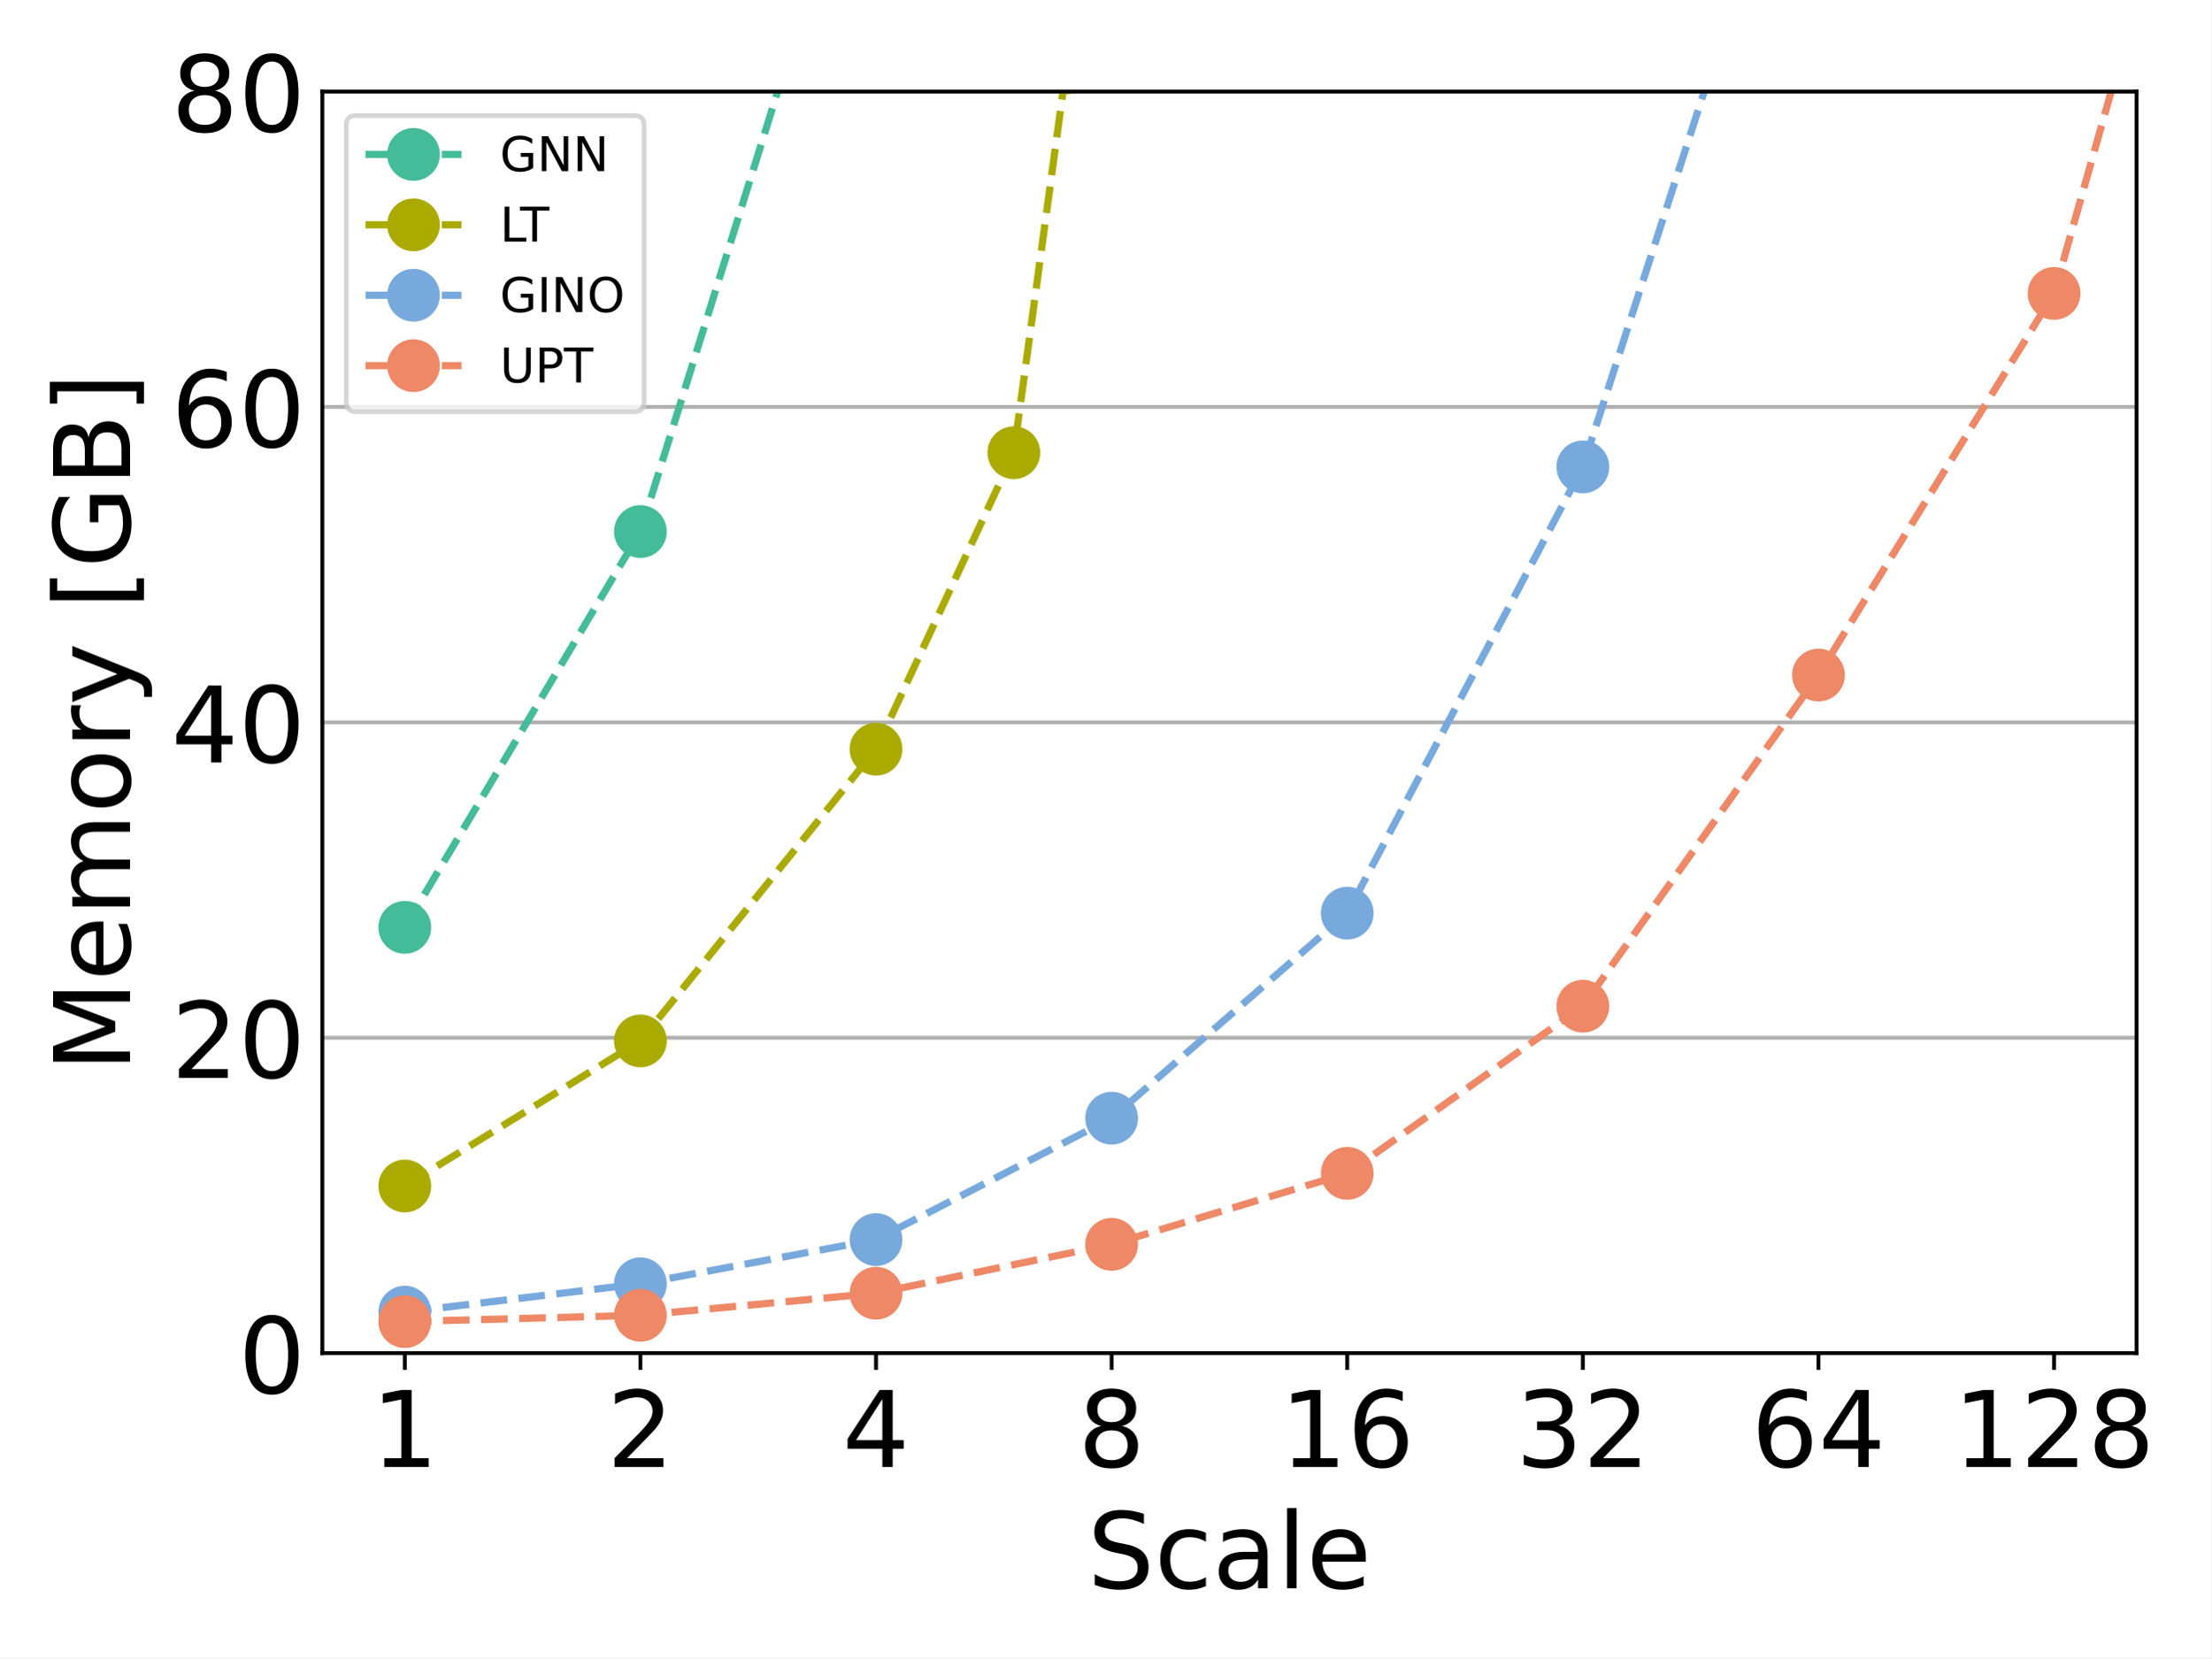
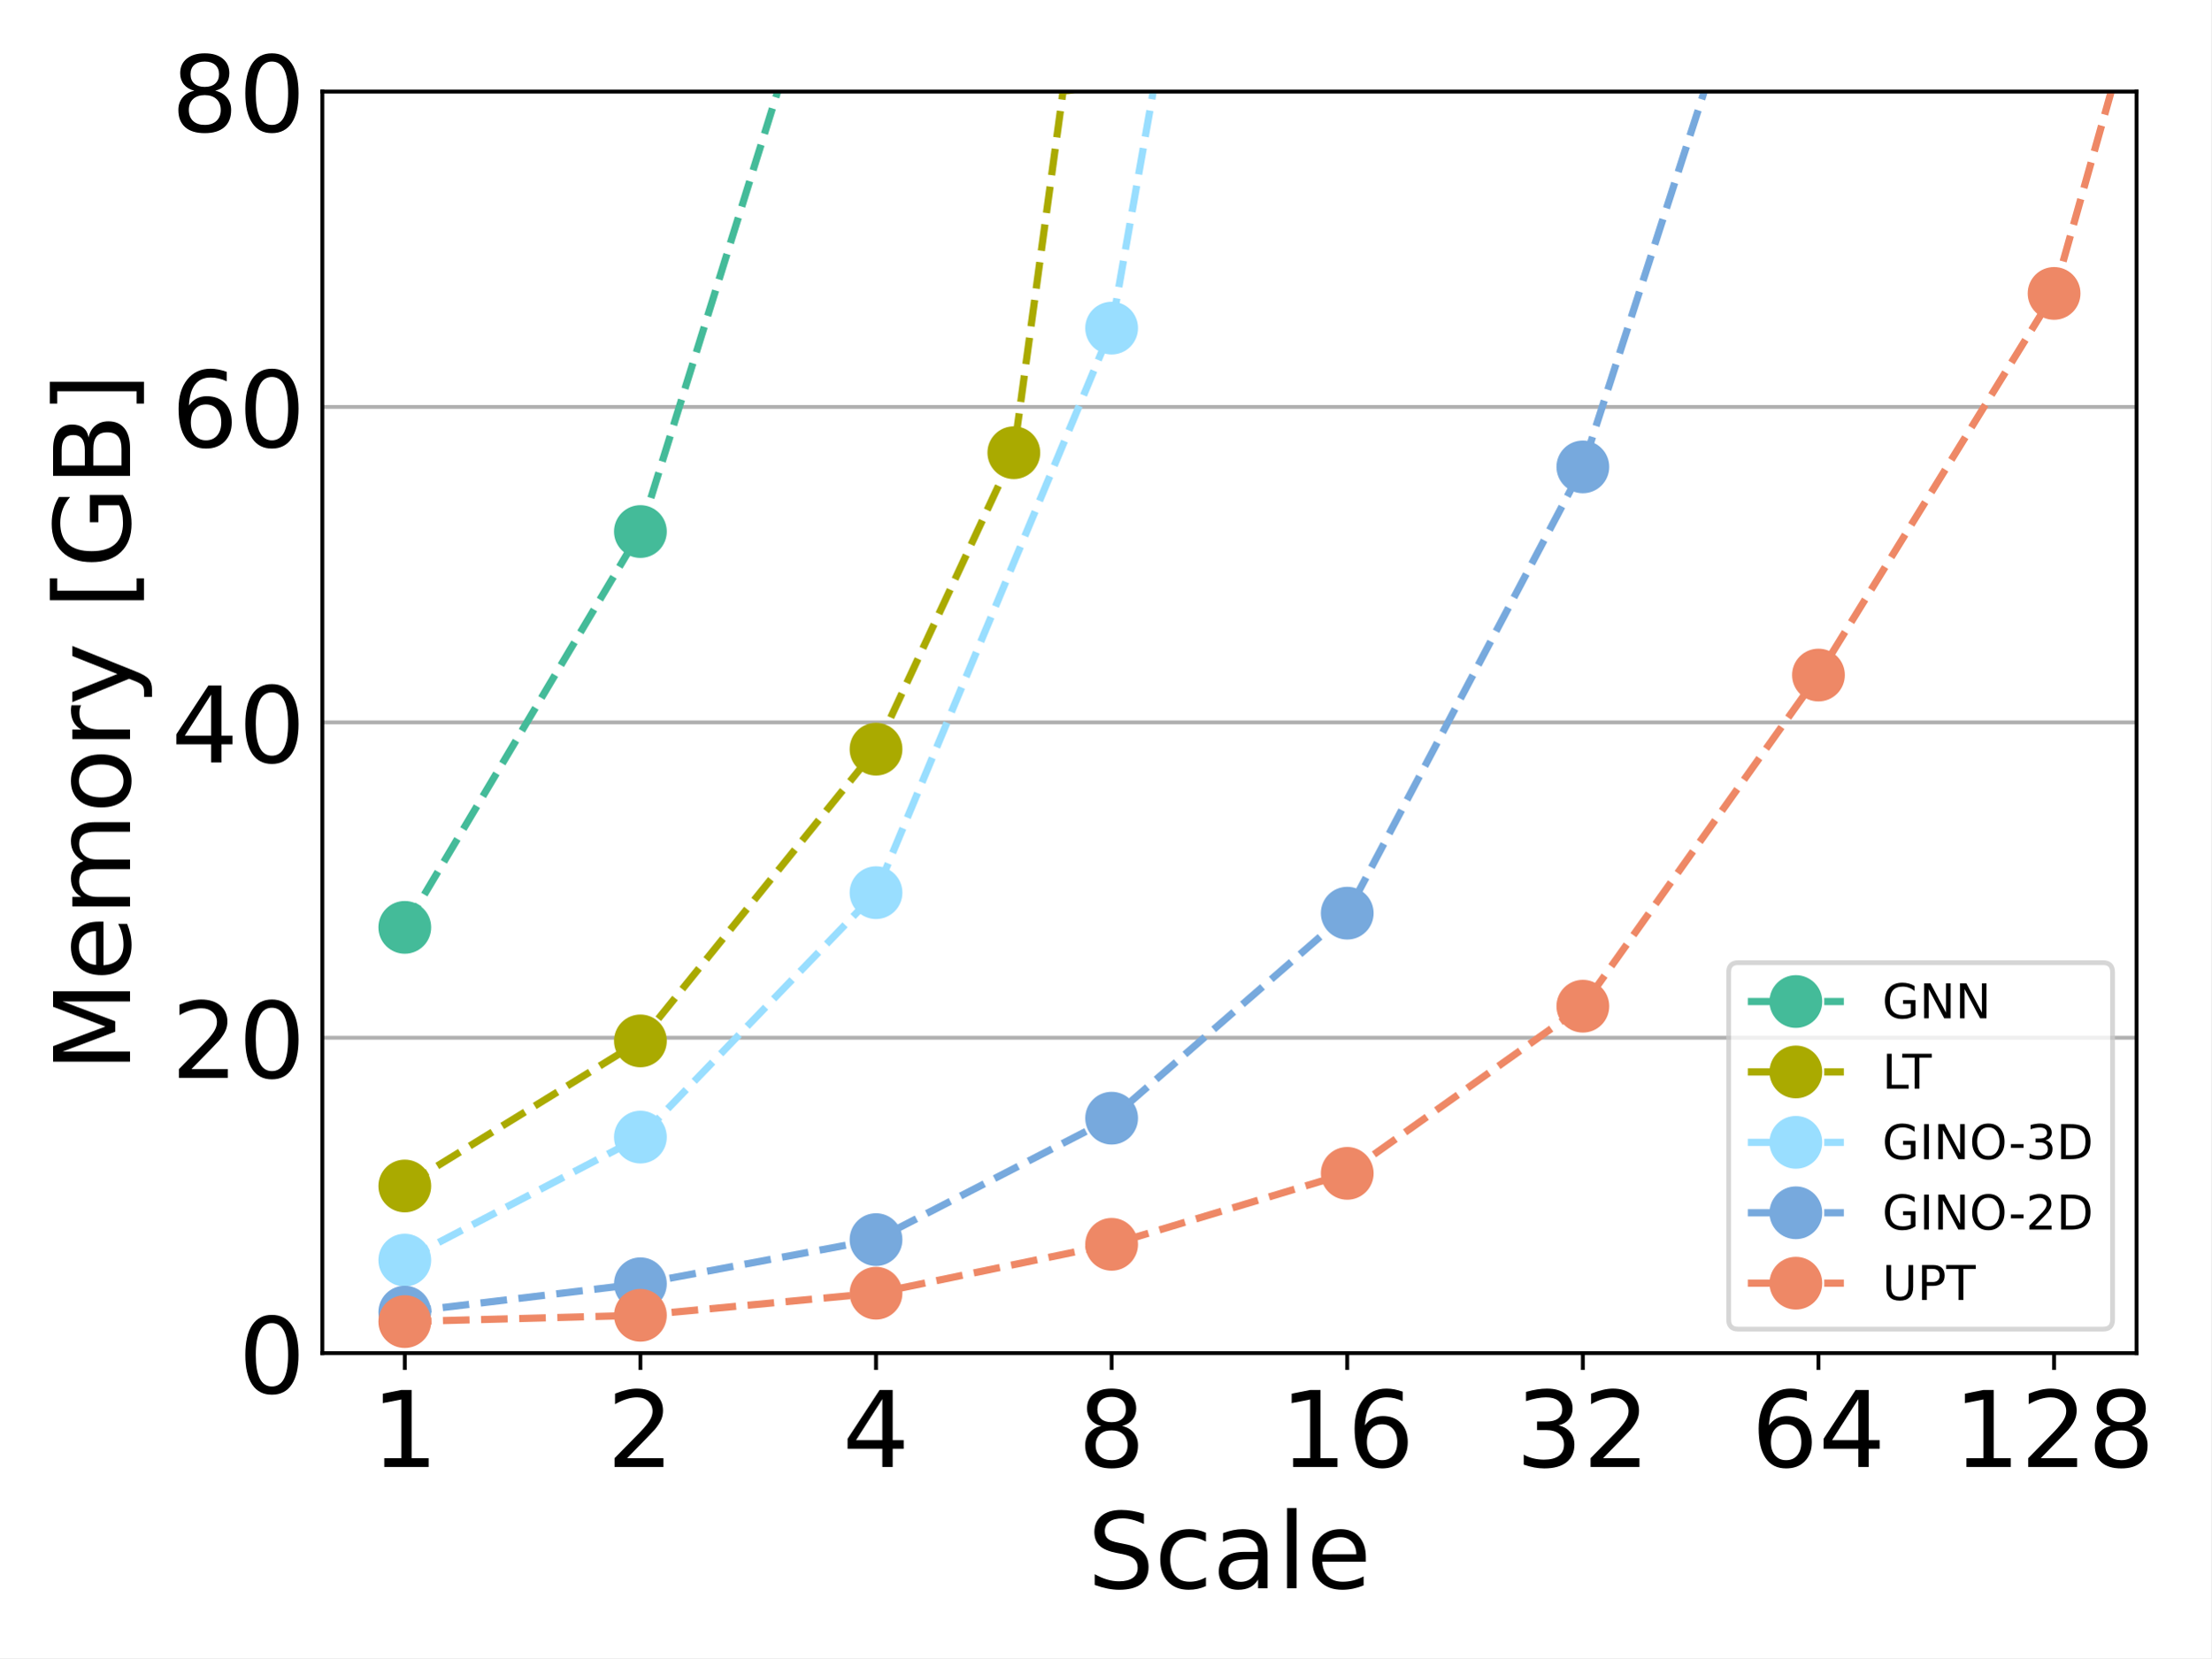
<svg xmlns="http://www.w3.org/2000/svg" xmlns:xlink="http://www.w3.org/1999/xlink" width="460.8pt" height="345.6pt" viewBox="0 0 460.8 345.6" version="1.1">
  <defs>
    <style type="text/css">*{stroke-linejoin: round; stroke-linecap: butt}</style>
  </defs>
  <g id="figure_1">
    <g id="patch_1">
      <path d="M 0 345.6  L 460.8 345.6  L 460.8 0  L 0 0  z " style="fill: #ffffff" />
    </g>
    <g id="axes_1">
      <g id="patch_2">
        <path d="M 67.17 282.04  L 445.263 282.04  L 445.263 19.08  L 67.17 19.08  z " style="fill: #ffffff" />
      </g>
      <g id="matplotlib.axis_1">
        <g id="xtick_1">
          <g id="line2d_1">
            <defs>
-               <path id="mf6f23769b7" d="M 0 0  L 0 3.5  " style="stroke: #000000; stroke-width: 0.8" />
-             </defs>
-             <g>
-               <use xlink:href="#mf6f23769b7" x="84.356" y="282.04" style="stroke: #000000; stroke-width: 0.8" />
+               <path id="mc7c258235f" d="M 0 0  L 0 3.5  " style="stroke: #000000; stroke-width: 0.8" />
+             </defs>
+             <g>
+               <use xlink:href="#mc7c258235f" x="84.356" y="282.04" style="stroke: #000000; stroke-width: 0.8" />
            </g>
          </g>
          <g id="text_1">
            <g transform="translate(77.35728 305.7566) scale(0.22 -0.22)">
              <defs>
                <path id="DejaVuSans-31" d="M 794 531  L 1825 531  L 1825 4091  L 703 3866  L 703 4441  L 1819 4666  L 2450 4666  L 2450 531  L 3481 531  L 3481 0  L 794 0  L 794 531  z " transform="scale(0.015625)" />
              </defs>
              <use xlink:href="#DejaVuSans-31" />
            </g>
          </g>
        </g>
        <g id="xtick_2">
          <g id="line2d_2">
            <g>
-               <use xlink:href="#mf6f23769b7" x="133.459" y="282.04" style="stroke: #000000; stroke-width: 0.8" />
+               <use xlink:href="#mc7c258235f" x="133.459" y="282.04" style="stroke: #000000; stroke-width: 0.8" />
            </g>
          </g>
          <g id="text_2">
            <g transform="translate(126.4602 305.7566) scale(0.22 -0.22)">
              <defs>
                <path id="DejaVuSans-32" d="M 1228 531  L 3431 531  L 3431 0  L 469 0  L 469 531  Q 828 903 1448 1529  Q 2069 2156 2228 2338  Q 2531 2678 2651 2914  Q 2772 3150 2772 3378  Q 2772 3750 2511 3984  Q 2250 4219 1831 4219  Q 1534 4219 1204 4116  Q 875 4013 500 3803  L 500 4441  Q 881 4594 1212 4672  Q 1544 4750 1819 4750  Q 2544 4750 2975 4387  Q 3406 4025 3406 3419  Q 3406 3131 3298 2873  Q 3191 2616 2906 2266  Q 2828 2175 2409 1742  Q 1991 1309 1228 531  z " transform="scale(0.015625)" />
              </defs>
              <use xlink:href="#DejaVuSans-32" />
            </g>
          </g>
        </g>
        <g id="xtick_3">
          <g id="line2d_3">
            <g>
-               <use xlink:href="#mf6f23769b7" x="182.562" y="282.04" style="stroke: #000000; stroke-width: 0.8" />
+               <use xlink:href="#mc7c258235f" x="182.562" y="282.04" style="stroke: #000000; stroke-width: 0.8" />
            </g>
          </g>
          <g id="text_3">
            <g transform="translate(175.5632 305.7566) scale(0.22 -0.22)">
              <defs>
                <path id="DejaVuSans-34" d="M 2419 4116  L 825 1625  L 2419 1625  L 2419 4116  z M 2253 4666  L 3047 4666  L 3047 1625  L 3713 1625  L 3713 1100  L 3047 1100  L 3047 0  L 2419 0  L 2419 1100  L 313 1100  L 313 1709  L 2253 4666  z " transform="scale(0.015625)" />
              </defs>
              <use xlink:href="#DejaVuSans-34" />
            </g>
          </g>
        </g>
        <g id="xtick_4">
          <g id="line2d_4">
            <g>
-               <use xlink:href="#mf6f23769b7" x="231.665" y="282.04" style="stroke: #000000; stroke-width: 0.8" />
+               <use xlink:href="#mc7c258235f" x="231.665" y="282.04" style="stroke: #000000; stroke-width: 0.8" />
            </g>
          </g>
          <g id="text_4">
            <g transform="translate(224.6661 305.7566) scale(0.22 -0.22)">
              <defs>
                <path id="DejaVuSans-38" d="M 2034 2216  Q 1584 2216 1326 1975  Q 1069 1734 1069 1313  Q 1069 891 1326 650  Q 1584 409 2034 409  Q 2484 409 2743 651  Q 3003 894 3003 1313  Q 3003 1734 2745 1975  Q 2488 2216 2034 2216  z M 1403 2484  Q 997 2584 770 2862  Q 544 3141 544 3541  Q 544 4100 942 4425  Q 1341 4750 2034 4750  Q 2731 4750 3128 4425  Q 3525 4100 3525 3541  Q 3525 3141 3298 2862  Q 3072 2584 2669 2484  Q 3125 2378 3379 2068  Q 3634 1759 3634 1313  Q 3634 634 3220 271  Q 2806 -91 2034 -91  Q 1263 -91 848 271  Q 434 634 434 1313  Q 434 1759 690 2068  Q 947 2378 1403 2484  z M 1172 3481  Q 1172 3119 1398 2916  Q 1625 2713 2034 2713  Q 2441 2713 2670 2916  Q 2900 3119 2900 3481  Q 2900 3844 2670 4047  Q 2441 4250 2034 4250  Q 1625 4250 1398 4047  Q 1172 3844 1172 3481  z " transform="scale(0.015625)" />
              </defs>
              <use xlink:href="#DejaVuSans-38" />
            </g>
          </g>
        </g>
        <g id="xtick_5">
          <g id="line2d_5">
            <g>
-               <use xlink:href="#mf6f23769b7" x="280.768" y="282.04" style="stroke: #000000; stroke-width: 0.8" />
+               <use xlink:href="#mc7c258235f" x="280.768" y="282.04" style="stroke: #000000; stroke-width: 0.8" />
            </g>
          </g>
          <g id="text_5">
            <g transform="translate(266.7703 305.7566) scale(0.22 -0.22)">
              <defs>
                <path id="DejaVuSans-36" d="M 2113 2584  Q 1688 2584 1439 2293  Q 1191 2003 1191 1497  Q 1191 994 1439 701  Q 1688 409 2113 409  Q 2538 409 2786 701  Q 3034 994 3034 1497  Q 3034 2003 2786 2293  Q 2538 2584 2113 2584  z M 3366 4563  L 3366 3988  Q 3128 4100 2886 4159  Q 2644 4219 2406 4219  Q 1781 4219 1451 3797  Q 1122 3375 1075 2522  Q 1259 2794 1537 2939  Q 1816 3084 2150 3084  Q 2853 3084 3261 2657  Q 3669 2231 3669 1497  Q 3669 778 3244 343  Q 2819 -91 2113 -91  Q 1303 -91 875 529  Q 447 1150 447 2328  Q 447 3434 972 4092  Q 1497 4750 2381 4750  Q 2619 4750 2861 4703  Q 3103 4656 3366 4563  z " transform="scale(0.015625)" />
              </defs>
              <use xlink:href="#DejaVuSans-31" />
              <use xlink:href="#DejaVuSans-36" x="63.623" />
            </g>
          </g>
        </g>
        <g id="xtick_6">
          <g id="line2d_6">
            <g>
-               <use xlink:href="#mf6f23769b7" x="329.871" y="282.04" style="stroke: #000000; stroke-width: 0.8" />
+               <use xlink:href="#mc7c258235f" x="329.871" y="282.04" style="stroke: #000000; stroke-width: 0.8" />
            </g>
          </g>
          <g id="text_6">
            <g transform="translate(315.8733 305.7566) scale(0.22 -0.22)">
              <defs>
                <path id="DejaVuSans-33" d="M 2597 2516  Q 3050 2419 3304 2112  Q 3559 1806 3559 1356  Q 3559 666 3084 287  Q 2609 -91 1734 -91  Q 1441 -91 1130 -33  Q 819 25 488 141  L 488 750  Q 750 597 1062 519  Q 1375 441 1716 441  Q 2309 441 2620 675  Q 2931 909 2931 1356  Q 2931 1769 2642 2001  Q 2353 2234 1838 2234  L 1294 2234  L 1294 2753  L 1863 2753  Q 2328 2753 2575 2939  Q 2822 3125 2822 3475  Q 2822 3834 2567 4026  Q 2313 4219 1838 4219  Q 1578 4219 1281 4162  Q 984 4106 628 3988  L 628 4550  Q 988 4650 1302 4700  Q 1616 4750 1894 4750  Q 2613 4750 3031 4423  Q 3450 4097 3450 3541  Q 3450 3153 3228 2886  Q 3006 2619 2597 2516  z " transform="scale(0.015625)" />
              </defs>
              <use xlink:href="#DejaVuSans-33" />
              <use xlink:href="#DejaVuSans-32" x="63.623" />
            </g>
          </g>
        </g>
        <g id="xtick_7">
          <g id="line2d_7">
            <g>
-               <use xlink:href="#mf6f23769b7" x="378.974" y="282.04" style="stroke: #000000; stroke-width: 0.8" />
+               <use xlink:href="#mc7c258235f" x="378.974" y="282.04" style="stroke: #000000; stroke-width: 0.8" />
            </g>
          </g>
          <g id="text_7">
            <g transform="translate(364.9762 305.7566) scale(0.22 -0.22)">
              <use xlink:href="#DejaVuSans-36" />
              <use xlink:href="#DejaVuSans-34" x="63.623" />
            </g>
          </g>
        </g>
        <g id="xtick_8">
          <g id="line2d_8">
            <g>
-               <use xlink:href="#mf6f23769b7" x="428.077" y="282.04" style="stroke: #000000; stroke-width: 0.8" />
+               <use xlink:href="#mc7c258235f" x="428.077" y="282.04" style="stroke: #000000; stroke-width: 0.8" />
            </g>
          </g>
          <g id="text_8">
            <g transform="translate(407.0804 305.7566) scale(0.22 -0.22)">
              <use xlink:href="#DejaVuSans-31" />
              <use xlink:href="#DejaVuSans-32" x="63.623" />
              <use xlink:href="#DejaVuSans-38" x="127.246" />
            </g>
          </g>
        </g>
        <g id="text_9">
          <g transform="translate(226.6195 331.0484) scale(0.22 -0.22)">
            <defs>
              <path id="DejaVuSans-53" d="M 3425 4513  L 3425 3897  Q 3066 4069 2747 4153  Q 2428 4238 2131 4238  Q 1616 4238 1336 4038  Q 1056 3838 1056 3469  Q 1056 3159 1242 3001  Q 1428 2844 1947 2747  L 2328 2669  Q 3034 2534 3370 2195  Q 3706 1856 3706 1288  Q 3706 609 3251 259  Q 2797 -91 1919 -91  Q 1588 -91 1214 -16  Q 841 59 441 206  L 441 856  Q 825 641 1194 531  Q 1563 422 1919 422  Q 2459 422 2753 634  Q 3047 847 3047 1241  Q 3047 1584 2836 1778  Q 2625 1972 2144 2069  L 1759 2144  Q 1053 2284 737 2584  Q 422 2884 422 3419  Q 422 4038 858 4394  Q 1294 4750 2059 4750  Q 2388 4750 2728 4690  Q 3069 4631 3425 4513  z " transform="scale(0.015625)" />
              <path id="DejaVuSans-63" d="M 3122 3366  L 3122 2828  Q 2878 2963 2633 3030  Q 2388 3097 2138 3097  Q 1578 3097 1268 2742  Q 959 2388 959 1747  Q 959 1106 1268 751  Q 1578 397 2138 397  Q 2388 397 2633 464  Q 2878 531 3122 666  L 3122 134  Q 2881 22 2623 -34  Q 2366 -91 2075 -91  Q 1284 -91 818 406  Q 353 903 353 1747  Q 353 2603 823 3093  Q 1294 3584 2113 3584  Q 2378 3584 2631 3529  Q 2884 3475 3122 3366  z " transform="scale(0.015625)" />
              <path id="DejaVuSans-61" d="M 2194 1759  Q 1497 1759 1228 1600  Q 959 1441 959 1056  Q 959 750 1161 570  Q 1363 391 1709 391  Q 2188 391 2477 730  Q 2766 1069 2766 1631  L 2766 1759  L 2194 1759  z M 3341 1997  L 3341 0  L 2766 0  L 2766 531  Q 2569 213 2275 61  Q 1981 -91 1556 -91  Q 1019 -91 701 211  Q 384 513 384 1019  Q 384 1609 779 1909  Q 1175 2209 1959 2209  L 2766 2209  L 2766 2266  Q 2766 2663 2505 2880  Q 2244 3097 1772 3097  Q 1472 3097 1187 3025  Q 903 2953 641 2809  L 641 3341  Q 956 3463 1253 3523  Q 1550 3584 1831 3584  Q 2591 3584 2966 3190  Q 3341 2797 3341 1997  z " transform="scale(0.015625)" />
              <path id="DejaVuSans-6c" d="M 603 4863  L 1178 4863  L 1178 0  L 603 0  L 603 4863  z " transform="scale(0.015625)" />
              <path id="DejaVuSans-65" d="M 3597 1894  L 3597 1613  L 953 1613  Q 991 1019 1311 708  Q 1631 397 2203 397  Q 2534 397 2845 478  Q 3156 559 3463 722  L 3463 178  Q 3153 47 2828 -22  Q 2503 -91 2169 -91  Q 1331 -91 842 396  Q 353 884 353 1716  Q 353 2575 817 3079  Q 1281 3584 2069 3584  Q 2775 3584 3186 3129  Q 3597 2675 3597 1894  z M 3022 2063  Q 3016 2534 2758 2815  Q 2500 3097 2075 3097  Q 1594 3097 1305 2825  Q 1016 2553 972 2059  L 3022 2063  z " transform="scale(0.015625)" />
            </defs>
            <use xlink:href="#DejaVuSans-53" />
            <use xlink:href="#DejaVuSans-63" x="63.477" />
            <use xlink:href="#DejaVuSans-61" x="118.457" />
            <use xlink:href="#DejaVuSans-6c" x="179.736" />
            <use xlink:href="#DejaVuSans-65" x="207.52" />
          </g>
        </g>
      </g>
      <g id="matplotlib.axis_2">
        <g id="ytick_1">
          <g id="line2d_9">
-             <path d="M 67.17 282.04  L 445.263 282.04  " clip-path="url(#p550cb98090)" style="fill: none; stroke: #b0b0b0; stroke-width: 0.8; stroke-linecap: square" />
+             <path d="M 67.17 282.04  L 445.263 282.04  " clip-path="url(#p67bd7be2f3)" style="fill: none; stroke: #b0b0b0; stroke-width: 0.8; stroke-linecap: square" />
          </g>
          <g id="line2d_10" />
          <g id="text_10">
            <g transform="translate(49.6725 290.3983) scale(0.22 -0.22)">
              <defs>
                <path id="DejaVuSans-30" d="M 2034 4250  Q 1547 4250 1301 3770  Q 1056 3291 1056 2328  Q 1056 1369 1301 889  Q 1547 409 2034 409  Q 2525 409 2770 889  Q 3016 1369 3016 2328  Q 3016 3291 2770 3770  Q 2525 4250 2034 4250  z M 2034 4750  Q 2819 4750 3233 4129  Q 3647 3509 3647 2328  Q 3647 1150 3233 529  Q 2819 -91 2034 -91  Q 1250 -91 836 529  Q 422 1150 422 2328  Q 422 3509 836 4129  Q 1250 4750 2034 4750  z " transform="scale(0.015625)" />
              </defs>
              <use xlink:href="#DejaVuSans-30" />
            </g>
          </g>
        </g>
        <g id="ytick_2">
          <g id="line2d_11">
-             <path d="M 67.17 216.3  L 445.263 216.3  " clip-path="url(#p550cb98090)" style="fill: none; stroke: #b0b0b0; stroke-width: 0.8; stroke-linecap: square" />
+             <path d="M 67.17 216.3  L 445.263 216.3  " clip-path="url(#p67bd7be2f3)" style="fill: none; stroke: #b0b0b0; stroke-width: 0.8; stroke-linecap: square" />
          </g>
          <g id="line2d_12" />
          <g id="text_11">
            <g transform="translate(35.675 224.6583) scale(0.22 -0.22)">
              <use xlink:href="#DejaVuSans-32" />
              <use xlink:href="#DejaVuSans-30" x="63.623" />
            </g>
          </g>
        </g>
        <g id="ytick_3">
          <g id="line2d_13">
-             <path d="M 67.17 150.56  L 445.263 150.56  " clip-path="url(#p550cb98090)" style="fill: none; stroke: #b0b0b0; stroke-width: 0.8; stroke-linecap: square" />
+             <path d="M 67.17 150.56  L 445.263 150.56  " clip-path="url(#p67bd7be2f3)" style="fill: none; stroke: #b0b0b0; stroke-width: 0.8; stroke-linecap: square" />
          </g>
          <g id="line2d_14" />
          <g id="text_12">
            <g transform="translate(35.675 158.9183) scale(0.22 -0.22)">
              <use xlink:href="#DejaVuSans-34" />
              <use xlink:href="#DejaVuSans-30" x="63.623" />
            </g>
          </g>
        </g>
        <g id="ytick_4">
          <g id="line2d_15">
-             <path d="M 67.17 84.82  L 445.263 84.82  " clip-path="url(#p550cb98090)" style="fill: none; stroke: #b0b0b0; stroke-width: 0.8; stroke-linecap: square" />
+             <path d="M 67.17 84.82  L 445.263 84.82  " clip-path="url(#p67bd7be2f3)" style="fill: none; stroke: #b0b0b0; stroke-width: 0.8; stroke-linecap: square" />
          </g>
          <g id="line2d_16" />
          <g id="text_13">
            <g transform="translate(35.675 93.17828) scale(0.22 -0.22)">
              <use xlink:href="#DejaVuSans-36" />
              <use xlink:href="#DejaVuSans-30" x="63.623" />
            </g>
          </g>
        </g>
        <g id="ytick_5">
          <g id="line2d_17">
-             <path d="M 67.17 19.08  L 445.263 19.08  " clip-path="url(#p550cb98090)" style="fill: none; stroke: #b0b0b0; stroke-width: 0.8; stroke-linecap: square" />
+             <path d="M 67.17 19.08  L 445.263 19.08  " clip-path="url(#p67bd7be2f3)" style="fill: none; stroke: #b0b0b0; stroke-width: 0.8; stroke-linecap: square" />
          </g>
          <g id="line2d_18" />
          <g id="text_14">
            <g transform="translate(35.675 27.43828) scale(0.22 -0.22)">
              <use xlink:href="#DejaVuSans-38" />
              <use xlink:href="#DejaVuSans-30" x="63.623" />
            </g>
          </g>
        </g>
        <g id="text_15">
          <g transform="translate(27.09969 223.447) rotate(-90) scale(0.22 -0.22)">
            <defs>
              <path id="DejaVuSans-4d" d="M 628 4666  L 1569 4666  L 2759 1491  L 3956 4666  L 4897 4666  L 4897 0  L 4281 0  L 4281 4097  L 3078 897  L 2444 897  L 1241 4097  L 1241 0  L 628 0  L 628 4666  z " transform="scale(0.015625)" />
              <path id="DejaVuSans-6d" d="M 3328 2828  Q 3544 3216 3844 3400  Q 4144 3584 4550 3584  Q 5097 3584 5394 3201  Q 5691 2819 5691 2113  L 5691 0  L 5113 0  L 5113 2094  Q 5113 2597 4934 2840  Q 4756 3084 4391 3084  Q 3944 3084 3684 2787  Q 3425 2491 3425 1978  L 3425 0  L 2847 0  L 2847 2094  Q 2847 2600 2669 2842  Q 2491 3084 2119 3084  Q 1678 3084 1418 2786  Q 1159 2488 1159 1978  L 1159 0  L 581 0  L 581 3500  L 1159 3500  L 1159 2956  Q 1356 3278 1631 3431  Q 1906 3584 2284 3584  Q 2666 3584 2933 3390  Q 3200 3197 3328 2828  z " transform="scale(0.015625)" />
              <path id="DejaVuSans-6f" d="M 1959 3097  Q 1497 3097 1228 2736  Q 959 2375 959 1747  Q 959 1119 1226 758  Q 1494 397 1959 397  Q 2419 397 2687 759  Q 2956 1122 2956 1747  Q 2956 2369 2687 2733  Q 2419 3097 1959 3097  z M 1959 3584  Q 2709 3584 3137 3096  Q 3566 2609 3566 1747  Q 3566 888 3137 398  Q 2709 -91 1959 -91  Q 1206 -91 779 398  Q 353 888 353 1747  Q 353 2609 779 3096  Q 1206 3584 1959 3584  z " transform="scale(0.015625)" />
              <path id="DejaVuSans-72" d="M 2631 2963  Q 2534 3019 2420 3045  Q 2306 3072 2169 3072  Q 1681 3072 1420 2755  Q 1159 2438 1159 1844  L 1159 0  L 581 0  L 581 3500  L 1159 3500  L 1159 2956  Q 1341 3275 1631 3429  Q 1922 3584 2338 3584  Q 2397 3584 2469 3576  Q 2541 3569 2628 3553  L 2631 2963  z " transform="scale(0.015625)" />
              <path id="DejaVuSans-79" d="M 2059 -325  Q 1816 -950 1584 -1140  Q 1353 -1331 966 -1331  L 506 -1331  L 506 -850  L 844 -850  Q 1081 -850 1212 -737  Q 1344 -625 1503 -206  L 1606 56  L 191 3500  L 800 3500  L 1894 763  L 2988 3500  L 3597 3500  L 2059 -325  z " transform="scale(0.015625)" />
              <path id="DejaVuSans-20" transform="scale(0.015625)" />
              <path id="DejaVuSans-5b" d="M 550 4863  L 1875 4863  L 1875 4416  L 1125 4416  L 1125 -397  L 1875 -397  L 1875 -844  L 550 -844  L 550 4863  z " transform="scale(0.015625)" />
              <path id="DejaVuSans-47" d="M 3809 666  L 3809 1919  L 2778 1919  L 2778 2438  L 4434 2438  L 4434 434  Q 4069 175 3628 42  Q 3188 -91 2688 -91  Q 1594 -91 976 548  Q 359 1188 359 2328  Q 359 3472 976 4111  Q 1594 4750 2688 4750  Q 3144 4750 3555 4637  Q 3966 4525 4313 4306  L 4313 3634  Q 3963 3931 3569 4081  Q 3175 4231 2741 4231  Q 1884 4231 1454 3753  Q 1025 3275 1025 2328  Q 1025 1384 1454 906  Q 1884 428 2741 428  Q 3075 428 3337 486  Q 3600 544 3809 666  z " transform="scale(0.015625)" />
              <path id="DejaVuSans-42" d="M 1259 2228  L 1259 519  L 2272 519  Q 2781 519 3026 730  Q 3272 941 3272 1375  Q 3272 1813 3026 2020  Q 2781 2228 2272 2228  L 1259 2228  z M 1259 4147  L 1259 2741  L 2194 2741  Q 2656 2741 2882 2914  Q 3109 3088 3109 3444  Q 3109 3797 2882 3972  Q 2656 4147 2194 4147  L 1259 4147  z M 628 4666  L 2241 4666  Q 2963 4666 3353 4366  Q 3744 4066 3744 3513  Q 3744 3084 3544 2831  Q 3344 2578 2956 2516  Q 3422 2416 3680 2098  Q 3938 1781 3938 1306  Q 3938 681 3513 340  Q 3088 0 2303 0  L 628 0  L 628 4666  z " transform="scale(0.015625)" />
              <path id="DejaVuSans-5d" d="M 1947 4863  L 1947 -844  L 622 -844  L 622 -397  L 1369 -397  L 1369 4416  L 622 4416  L 622 4863  L 1947 4863  z " transform="scale(0.015625)" />
            </defs>
            <use xlink:href="#DejaVuSans-4d" />
            <use xlink:href="#DejaVuSans-65" x="86.279" />
            <use xlink:href="#DejaVuSans-6d" x="147.803" />
            <use xlink:href="#DejaVuSans-6f" x="245.215" />
            <use xlink:href="#DejaVuSans-72" x="306.396" />
            <use xlink:href="#DejaVuSans-79" x="347.51" />
            <use xlink:href="#DejaVuSans-20" x="406.689" />
            <use xlink:href="#DejaVuSans-5b" x="438.477" />
            <use xlink:href="#DejaVuSans-47" x="477.49" />
            <use xlink:href="#DejaVuSans-42" x="554.98" />
            <use xlink:href="#DejaVuSans-5d" x="623.584" />
          </g>
        </g>
      </g>
      <g id="line2d_19">
-         <path d="M 84.356 193.291  L 133.459 110.787  L 168.322 -1  " clip-path="url(#p550cb98090)" style="fill: none; stroke-dasharray: 5.55,2.4; stroke-dashoffset: 0; stroke: #44bb99; stroke-width: 1.5" />
+         <path d="M 84.356 193.291  L 133.459 110.787  L 168.322 -1  " clip-path="url(#p67bd7be2f3)" style="fill: none; stroke-dasharray: 5.55,2.4; stroke-dashoffset: 0; stroke: #44bb99; stroke-width: 1.5" />
        <defs>
-           <path id="mdeb627a663" d="M 0 5  C 1.326 5 2.598 4.473 3.536 3.536  C 4.473 2.598 5 1.326 5 0  C 5 -1.326 4.473 -2.598 3.536 -3.536  C 2.598 -4.473 1.326 -5 0 -5  C -1.326 -5 -2.598 -4.473 -3.536 -3.536  C -4.473 -2.598 -5 -1.326 -5 0  C -5 1.326 -4.473 2.598 -3.536 3.536  C -2.598 4.473 -1.326 5 0 5  z " style="stroke: #44bb99" />
+           <path id="mc52fd063e9" d="M 0 5  C 1.326 5 2.598 4.473 3.536 3.536  C 4.473 2.598 5 1.326 5 0  C 5 -1.326 4.473 -2.598 3.536 -3.536  C 2.598 -4.473 1.326 -5 0 -5  C -1.326 -5 -2.598 -4.473 -3.536 -3.536  C -4.473 -2.598 -5 -1.326 -5 0  C -5 1.326 -4.473 2.598 -3.536 3.536  C -2.598 4.473 -1.326 5 0 5  z " style="stroke: #44bb99" />
        </defs>
-         <g clip-path="url(#p550cb98090)">
-           <use xlink:href="#mdeb627a663" x="84.356" y="193.291" style="fill: #44bb99; stroke: #44bb99" />
-           <use xlink:href="#mdeb627a663" x="133.459" y="110.787" style="fill: #44bb99; stroke: #44bb99" />
-           <use xlink:href="#mdeb627a663" x="168.322" y="-1" style="fill: #44bb99; stroke: #44bb99" />
+         <g clip-path="url(#p67bd7be2f3)">
+           <use xlink:href="#mc52fd063e9" x="84.356" y="193.291" style="fill: #44bb99; stroke: #44bb99" />
+           <use xlink:href="#mc52fd063e9" x="133.459" y="110.787" style="fill: #44bb99; stroke: #44bb99" />
+           <use xlink:href="#mc52fd063e9" x="168.322" y="-1" style="fill: #44bb99; stroke: #44bb99" />
        </g>
      </g>
      <g id="line2d_20">
-         <path d="M 84.356 247.198  L 133.459 216.957  L 182.562 156.148  L 211.285 94.352  L 222.205 14.149  " clip-path="url(#p550cb98090)" style="fill: none; stroke-dasharray: 5.55,2.4; stroke-dashoffset: 0; stroke: #aaaa00; stroke-width: 1.5" />
+         <path d="M 84.356 247.198  L 133.459 216.957  L 182.562 156.148  L 211.285 94.352  L 222.205 14.149  " clip-path="url(#p67bd7be2f3)" style="fill: none; stroke-dasharray: 5.55,2.4; stroke-dashoffset: 0; stroke: #aaaa00; stroke-width: 1.5" />
        <defs>
-           <path id="mabd8e78ba9" d="M 0 5  C 1.326 5 2.598 4.473 3.536 3.536  C 4.473 2.598 5 1.326 5 0  C 5 -1.326 4.473 -2.598 3.536 -3.536  C 2.598 -4.473 1.326 -5 0 -5  C -1.326 -5 -2.598 -4.473 -3.536 -3.536  C -4.473 -2.598 -5 -1.326 -5 0  C -5 1.326 -4.473 2.598 -3.536 3.536  C -2.598 4.473 -1.326 5 0 5  z " style="stroke: #aaaa00" />
+           <path id="mc505628d62" d="M 0 5  C 1.326 5 2.598 4.473 3.536 3.536  C 4.473 2.598 5 1.326 5 0  C 5 -1.326 4.473 -2.598 3.536 -3.536  C 2.598 -4.473 1.326 -5 0 -5  C -1.326 -5 -2.598 -4.473 -3.536 -3.536  C -4.473 -2.598 -5 -1.326 -5 0  C -5 1.326 -4.473 2.598 -3.536 3.536  C -2.598 4.473 -1.326 5 0 5  z " style="stroke: #aaaa00" />
        </defs>
-         <g clip-path="url(#p550cb98090)">
-           <use xlink:href="#mabd8e78ba9" x="84.356" y="247.198" style="fill: #aaaa00; stroke: #aaaa00" />
-           <use xlink:href="#mabd8e78ba9" x="133.459" y="216.957" style="fill: #aaaa00; stroke: #aaaa00" />
-           <use xlink:href="#mabd8e78ba9" x="182.562" y="156.148" style="fill: #aaaa00; stroke: #aaaa00" />
-           <use xlink:href="#mabd8e78ba9" x="211.285" y="94.352" style="fill: #aaaa00; stroke: #aaaa00" />
-           <use xlink:href="#mabd8e78ba9" x="222.205" y="14.149" style="fill: #aaaa00; stroke: #aaaa00" />
+         <g clip-path="url(#p67bd7be2f3)">
+           <use xlink:href="#mc505628d62" x="84.356" y="247.198" style="fill: #aaaa00; stroke: #aaaa00" />
+           <use xlink:href="#mc505628d62" x="133.459" y="216.957" style="fill: #aaaa00; stroke: #aaaa00" />
+           <use xlink:href="#mc505628d62" x="182.562" y="156.148" style="fill: #aaaa00; stroke: #aaaa00" />
+           <use xlink:href="#mc505628d62" x="211.285" y="94.352" style="fill: #aaaa00; stroke: #aaaa00" />
+           <use xlink:href="#mc505628d62" x="222.205" y="14.149" style="fill: #aaaa00; stroke: #aaaa00" />
        </g>
      </g>
      <g id="line2d_21">
-         <path d="M 84.356 273.494  L 133.459 267.577  L 182.562 258.374  L 231.665 233.064  L 280.768 190.333  L 329.871 97.311  L 361.659 -1  " clip-path="url(#p550cb98090)" style="fill: none; stroke-dasharray: 5.55,2.4; stroke-dashoffset: 0; stroke: #77a9dd; stroke-width: 1.5" />
+         <path d="M 84.356 262.647  L 133.459 237.008  L 182.562 186.06  L 231.665 68.385  L 243.859 -1  " clip-path="url(#p67bd7be2f3)" style="fill: none; stroke-dasharray: 5.55,2.4; stroke-dashoffset: 0; stroke: #99deff; stroke-width: 1.5" />
        <defs>
-           <path id="m25492bf969" d="M 0 5  C 1.326 5 2.598 4.473 3.536 3.536  C 4.473 2.598 5 1.326 5 0  C 5 -1.326 4.473 -2.598 3.536 -3.536  C 2.598 -4.473 1.326 -5 0 -5  C -1.326 -5 -2.598 -4.473 -3.536 -3.536  C -4.473 -2.598 -5 -1.326 -5 0  C -5 1.326 -4.473 2.598 -3.536 3.536  C -2.598 4.473 -1.326 5 0 5  z " style="stroke: #77a9dd" />
+           <path id="ma072287075" d="M 0 5  C 1.326 5 2.598 4.473 3.536 3.536  C 4.473 2.598 5 1.326 5 0  C 5 -1.326 4.473 -2.598 3.536 -3.536  C 2.598 -4.473 1.326 -5 0 -5  C -1.326 -5 -2.598 -4.473 -3.536 -3.536  C -4.473 -2.598 -5 -1.326 -5 0  C -5 1.326 -4.473 2.598 -3.536 3.536  C -2.598 4.473 -1.326 5 0 5  z " style="stroke: #99deff" />
        </defs>
-         <g clip-path="url(#p550cb98090)">
-           <use xlink:href="#m25492bf969" x="84.356" y="273.494" style="fill: #77a9dd; stroke: #77a9dd" />
-           <use xlink:href="#m25492bf969" x="133.459" y="267.577" style="fill: #77a9dd; stroke: #77a9dd" />
-           <use xlink:href="#m25492bf969" x="182.562" y="258.374" style="fill: #77a9dd; stroke: #77a9dd" />
-           <use xlink:href="#m25492bf969" x="231.665" y="233.064" style="fill: #77a9dd; stroke: #77a9dd" />
-           <use xlink:href="#m25492bf969" x="280.768" y="190.333" style="fill: #77a9dd; stroke: #77a9dd" />
-           <use xlink:href="#m25492bf969" x="329.871" y="97.311" style="fill: #77a9dd; stroke: #77a9dd" />
-           <use xlink:href="#m25492bf969" x="361.659" y="-1" style="fill: #77a9dd; stroke: #77a9dd" />
+         <g clip-path="url(#p67bd7be2f3)">
+           <use xlink:href="#ma072287075" x="84.356" y="262.647" style="fill: #99deff; stroke: #99deff" />
+           <use xlink:href="#ma072287075" x="133.459" y="237.008" style="fill: #99deff; stroke: #99deff" />
+           <use xlink:href="#ma072287075" x="182.562" y="186.06" style="fill: #99deff; stroke: #99deff" />
+           <use xlink:href="#ma072287075" x="231.665" y="68.385" style="fill: #99deff; stroke: #99deff" />
+           <use xlink:href="#ma072287075" x="243.859" y="-1" style="fill: #99deff; stroke: #99deff" />
        </g>
      </g>
      <g id="line2d_22">
-         <path d="M 84.356 275.466  L 133.459 274.151  L 182.562 269.549  L 231.665 259.36  L 280.768 244.568  L 329.871 209.726  L 378.974 140.699  L 428.077 61.154  L 445.662 -1  " clip-path="url(#p550cb98090)" style="fill: none; stroke-dasharray: 5.55,2.4; stroke-dashoffset: 0; stroke: #ee8866; stroke-width: 1.5" />
+         <path d="M 84.356 273.494  L 133.459 267.577  L 182.562 258.374  L 231.665 233.064  L 280.768 190.333  L 329.871 97.311  L 361.659 -1  " clip-path="url(#p67bd7be2f3)" style="fill: none; stroke-dasharray: 5.55,2.4; stroke-dashoffset: 0; stroke: #77a9dd; stroke-width: 1.5" />
        <defs>
-           <path id="mdf83510e6a" d="M 0 5  C 1.326 5 2.598 4.473 3.536 3.536  C 4.473 2.598 5 1.326 5 0  C 5 -1.326 4.473 -2.598 3.536 -3.536  C 2.598 -4.473 1.326 -5 0 -5  C -1.326 -5 -2.598 -4.473 -3.536 -3.536  C -4.473 -2.598 -5 -1.326 -5 0  C -5 1.326 -4.473 2.598 -3.536 3.536  C -2.598 4.473 -1.326 5 0 5  z " style="stroke: #ee8866" />
+           <path id="md70e5bfaaf" d="M 0 5  C 1.326 5 2.598 4.473 3.536 3.536  C 4.473 2.598 5 1.326 5 0  C 5 -1.326 4.473 -2.598 3.536 -3.536  C 2.598 -4.473 1.326 -5 0 -5  C -1.326 -5 -2.598 -4.473 -3.536 -3.536  C -4.473 -2.598 -5 -1.326 -5 0  C -5 1.326 -4.473 2.598 -3.536 3.536  C -2.598 4.473 -1.326 5 0 5  z " style="stroke: #77a9dd" />
        </defs>
-         <g clip-path="url(#p550cb98090)">
-           <use xlink:href="#mdf83510e6a" x="84.356" y="275.466" style="fill: #ee8866; stroke: #ee8866" />
-           <use xlink:href="#mdf83510e6a" x="133.459" y="274.151" style="fill: #ee8866; stroke: #ee8866" />
-           <use xlink:href="#mdf83510e6a" x="182.562" y="269.549" style="fill: #ee8866; stroke: #ee8866" />
-           <use xlink:href="#mdf83510e6a" x="231.665" y="259.36" style="fill: #ee8866; stroke: #ee8866" />
-           <use xlink:href="#mdf83510e6a" x="280.768" y="244.568" style="fill: #ee8866; stroke: #ee8866" />
-           <use xlink:href="#mdf83510e6a" x="329.871" y="209.726" style="fill: #ee8866; stroke: #ee8866" />
-           <use xlink:href="#mdf83510e6a" x="378.974" y="140.699" style="fill: #ee8866; stroke: #ee8866" />
-           <use xlink:href="#mdf83510e6a" x="428.077" y="61.154" style="fill: #ee8866; stroke: #ee8866" />
-           <use xlink:href="#mdf83510e6a" x="445.662" y="-1" style="fill: #ee8866; stroke: #ee8866" />
+         <g clip-path="url(#p67bd7be2f3)">
+           <use xlink:href="#md70e5bfaaf" x="84.356" y="273.494" style="fill: #77a9dd; stroke: #77a9dd" />
+           <use xlink:href="#md70e5bfaaf" x="133.459" y="267.577" style="fill: #77a9dd; stroke: #77a9dd" />
+           <use xlink:href="#md70e5bfaaf" x="182.562" y="258.374" style="fill: #77a9dd; stroke: #77a9dd" />
+           <use xlink:href="#md70e5bfaaf" x="231.665" y="233.064" style="fill: #77a9dd; stroke: #77a9dd" />
+           <use xlink:href="#md70e5bfaaf" x="280.768" y="190.333" style="fill: #77a9dd; stroke: #77a9dd" />
+           <use xlink:href="#md70e5bfaaf" x="329.871" y="97.311" style="fill: #77a9dd; stroke: #77a9dd" />
+           <use xlink:href="#md70e5bfaaf" x="361.659" y="-1" style="fill: #77a9dd; stroke: #77a9dd" />
+         </g>
+       </g>
+       <g id="line2d_23">
+         <path d="M 84.356 275.466  L 133.459 274.151  L 182.562 269.549  L 231.665 259.36  L 280.768 244.568  L 329.871 209.726  L 378.974 140.699  L 428.077 61.154  L 445.662 -1  " clip-path="url(#p67bd7be2f3)" style="fill: none; stroke-dasharray: 5.55,2.4; stroke-dashoffset: 0; stroke: #ee8866; stroke-width: 1.5" />
+         <defs>
+           <path id="m6d2b3dd71a" d="M 0 5  C 1.326 5 2.598 4.473 3.536 3.536  C 4.473 2.598 5 1.326 5 0  C 5 -1.326 4.473 -2.598 3.536 -3.536  C 2.598 -4.473 1.326 -5 0 -5  C -1.326 -5 -2.598 -4.473 -3.536 -3.536  C -4.473 -2.598 -5 -1.326 -5 0  C -5 1.326 -4.473 2.598 -3.536 3.536  C -2.598 4.473 -1.326 5 0 5  z " style="stroke: #ee8866" />
+         </defs>
+         <g clip-path="url(#p67bd7be2f3)">
+           <use xlink:href="#m6d2b3dd71a" x="84.356" y="275.466" style="fill: #ee8866; stroke: #ee8866" />
+           <use xlink:href="#m6d2b3dd71a" x="133.459" y="274.151" style="fill: #ee8866; stroke: #ee8866" />
+           <use xlink:href="#m6d2b3dd71a" x="182.562" y="269.549" style="fill: #ee8866; stroke: #ee8866" />
+           <use xlink:href="#m6d2b3dd71a" x="231.665" y="259.36" style="fill: #ee8866; stroke: #ee8866" />
+           <use xlink:href="#m6d2b3dd71a" x="280.768" y="244.568" style="fill: #ee8866; stroke: #ee8866" />
+           <use xlink:href="#m6d2b3dd71a" x="329.871" y="209.726" style="fill: #ee8866; stroke: #ee8866" />
+           <use xlink:href="#m6d2b3dd71a" x="378.974" y="140.699" style="fill: #ee8866; stroke: #ee8866" />
+           <use xlink:href="#m6d2b3dd71a" x="428.077" y="61.154" style="fill: #ee8866; stroke: #ee8866" />
+           <use xlink:href="#m6d2b3dd71a" x="445.662" y="-1" style="fill: #ee8866; stroke: #ee8866" />
        </g>
      </g>
      <g id="patch_3">
        <path d="M 67.17 282.04  L 67.17 19.08  " style="fill: none; stroke: #000000; stroke-width: 0.8; stroke-linejoin: miter; stroke-linecap: square" />
      </g>
      <g id="patch_4">
        <path d="M 445.263 282.04  L 445.263 19.08  " style="fill: none; stroke: #000000; stroke-width: 0.8; stroke-linejoin: miter; stroke-linecap: square" />
      </g>
      <g id="patch_5">
        <path d="M 67.17 282.04  L 445.263 282.04  " style="fill: none; stroke: #000000; stroke-width: 0.8; stroke-linejoin: miter; stroke-linecap: square" />
      </g>
      <g id="patch_6">
        <path d="M 67.17 19.08  L 445.263 19.08  " style="fill: none; stroke: #000000; stroke-width: 0.8; stroke-linejoin: miter; stroke-linecap: square" />
      </g>
      <g id="legend_1">
        <g id="patch_7">
-           <path d="M 74.17 85.793  L 132.222 85.793  Q 134.222 85.793 134.222 83.793  L 134.222 26.08  Q 134.222 24.08 132.222 24.08  L 74.17 24.08  Q 72.17 24.08 72.17 26.08  L 72.17 83.793  Q 72.17 85.793 74.17 85.793  z " style="fill: #ffffff; opacity: 0.8; stroke: #cccccc; stroke-linejoin: miter" />
-         </g>
-         <g id="line2d_23">
-           <path d="M 76.17 32.178  L 86.17 32.178  L 96.17 32.178  " style="fill: none; stroke-dasharray: 5.55,2.4; stroke-dashoffset: 0; stroke: #44bb99; stroke-width: 1.5" />
+           <path d="M 362.266 277.04  L 438.263 277.04  Q 440.263 277.04 440.263 275.04  L 440.263 202.649  Q 440.263 200.649 438.263 200.649  L 362.266 200.649  Q 360.266 200.649 360.266 202.649  L 360.266 275.04  Q 360.266 277.04 362.266 277.04  z " style="fill: #ffffff; opacity: 0.8; stroke: #cccccc; stroke-linejoin: miter" />
+         </g>
+         <g id="line2d_24">
+           <path d="M 364.266 208.748  L 374.266 208.748  L 384.266 208.748  " style="fill: none; stroke-dasharray: 5.55,2.4; stroke-dashoffset: 0; stroke: #44bb99; stroke-width: 1.5" />
          <g>
-             <use xlink:href="#mdeb627a663" x="86.17" y="32.178" style="fill: #44bb99; stroke: #44bb99" />
+             <use xlink:href="#mc52fd063e9" x="374.266" y="208.748" style="fill: #44bb99; stroke: #44bb99" />
          </g>
        </g>
        <g id="text_16">
-           <g transform="translate(104.17 35.67844) scale(0.1 -0.1)">
+           <g transform="translate(392.2659 212.2478) scale(0.1 -0.1)">
            <defs>
              <path id="DejaVuSans-4e" d="M 628 4666  L 1478 4666  L 3547 763  L 3547 4666  L 4159 4666  L 4159 0  L 3309 0  L 1241 3903  L 1241 0  L 628 0  L 628 4666  z " transform="scale(0.015625)" />
            </defs>
            <use xlink:href="#DejaVuSans-47" />
            <use xlink:href="#DejaVuSans-4e" x="77.49" />
            <use xlink:href="#DejaVuSans-4e" x="152.295" />
          </g>
        </g>
-         <g id="line2d_24">
-           <path d="M 76.17 46.857  L 86.17 46.857  L 96.17 46.857  " style="fill: none; stroke-dasharray: 5.55,2.4; stroke-dashoffset: 0; stroke: #aaaa00; stroke-width: 1.5" />
+         <g id="line2d_25">
+           <path d="M 364.266 223.426  L 374.266 223.426  L 384.266 223.426  " style="fill: none; stroke-dasharray: 5.55,2.4; stroke-dashoffset: 0; stroke: #aaaa00; stroke-width: 1.5" />
          <g>
-             <use xlink:href="#mabd8e78ba9" x="86.17" y="46.857" style="fill: #aaaa00; stroke: #aaaa00" />
+             <use xlink:href="#mc505628d62" x="374.266" y="223.426" style="fill: #aaaa00; stroke: #aaaa00" />
          </g>
        </g>
        <g id="text_17">
-           <g transform="translate(104.17 50.35656) scale(0.1 -0.1)">
+           <g transform="translate(392.2659 226.9259) scale(0.1 -0.1)">
            <defs>
              <path id="DejaVuSans-4c" d="M 628 4666  L 1259 4666  L 1259 531  L 3531 531  L 3531 0  L 628 0  L 628 4666  z " transform="scale(0.015625)" />
              <path id="DejaVuSans-54" d="M -19 4666  L 3928 4666  L 3928 4134  L 2272 4134  L 2272 0  L 1638 0  L 1638 4134  L -19 4134  L -19 4666  z " transform="scale(0.015625)" />
            </defs>
            <use xlink:href="#DejaVuSans-4c" />
            <use xlink:href="#DejaVuSans-54" x="41.963" />
          </g>
        </g>
-         <g id="line2d_25">
-           <path d="M 76.17 61.535  L 86.17 61.535  L 96.17 61.535  " style="fill: none; stroke-dasharray: 5.55,2.4; stroke-dashoffset: 0; stroke: #77a9dd; stroke-width: 1.5" />
+         <g id="line2d_26">
+           <path d="M 364.266 238.104  L 374.266 238.104  L 384.266 238.104  " style="fill: none; stroke-dasharray: 5.55,2.4; stroke-dashoffset: 0; stroke: #99deff; stroke-width: 1.5" />
          <g>
-             <use xlink:href="#m25492bf969" x="86.17" y="61.535" style="fill: #77a9dd; stroke: #77a9dd" />
+             <use xlink:href="#ma072287075" x="374.266" y="238.104" style="fill: #99deff; stroke: #99deff" />
          </g>
        </g>
        <g id="text_18">
-           <g transform="translate(104.17 65.03469) scale(0.1 -0.1)">
+           <g transform="translate(392.2659 241.6041) scale(0.1 -0.1)">
            <defs>
              <path id="DejaVuSans-49" d="M 628 4666  L 1259 4666  L 1259 0  L 628 0  L 628 4666  z " transform="scale(0.015625)" />
              <path id="DejaVuSans-4f" d="M 2522 4238  Q 1834 4238 1429 3725  Q 1025 3213 1025 2328  Q 1025 1447 1429 934  Q 1834 422 2522 422  Q 3209 422 3611 934  Q 4013 1447 4013 2328  Q 4013 3213 3611 3725  Q 3209 4238 2522 4238  z M 2522 4750  Q 3503 4750 4090 4092  Q 4678 3434 4678 2328  Q 4678 1225 4090 567  Q 3503 -91 2522 -91  Q 1538 -91 948 565  Q 359 1222 359 2328  Q 359 3434 948 4092  Q 1538 4750 2522 4750  z " transform="scale(0.015625)" />
+               <path id="DejaVuSans-2d" d="M 313 2009  L 1997 2009  L 1997 1497  L 313 1497  L 313 2009  z " transform="scale(0.015625)" />
+               <path id="DejaVuSans-44" d="M 1259 4147  L 1259 519  L 2022 519  Q 2988 519 3436 956  Q 3884 1394 3884 2338  Q 3884 3275 3436 3711  Q 2988 4147 2022 4147  L 1259 4147  z M 628 4666  L 1925 4666  Q 3281 4666 3915 4102  Q 4550 3538 4550 2338  Q 4550 1131 3912 565  Q 3275 0 1925 0  L 628 0  L 628 4666  z " transform="scale(0.015625)" />
            </defs>
            <use xlink:href="#DejaVuSans-47" />
            <use xlink:href="#DejaVuSans-49" x="77.49" />
            <use xlink:href="#DejaVuSans-4e" x="106.982" />
            <use xlink:href="#DejaVuSans-4f" x="181.787" />
-           </g>
-         </g>
-         <g id="line2d_26">
-           <path d="M 76.17 76.213  L 86.17 76.213  L 96.17 76.213  " style="fill: none; stroke-dasharray: 5.55,2.4; stroke-dashoffset: 0; stroke: #ee8866; stroke-width: 1.5" />
+             <use xlink:href="#DejaVuSans-2d" x="263.248" />
+             <use xlink:href="#DejaVuSans-33" x="299.332" />
+             <use xlink:href="#DejaVuSans-44" x="362.955" />
+           </g>
+         </g>
+         <g id="line2d_27">
+           <path d="M 364.266 252.782  L 374.266 252.782  L 384.266 252.782  " style="fill: none; stroke-dasharray: 5.55,2.4; stroke-dashoffset: 0; stroke: #77a9dd; stroke-width: 1.5" />
          <g>
-             <use xlink:href="#mdf83510e6a" x="86.17" y="76.213" style="fill: #ee8866; stroke: #ee8866" />
+             <use xlink:href="#md70e5bfaaf" x="374.266" y="252.782" style="fill: #77a9dd; stroke: #77a9dd" />
          </g>
        </g>
        <g id="text_19">
-           <g transform="translate(104.17 79.71281) scale(0.1 -0.1)">
+           <g transform="translate(392.2659 256.2822) scale(0.1 -0.1)">
+             <use xlink:href="#DejaVuSans-47" />
+             <use xlink:href="#DejaVuSans-49" x="77.49" />
+             <use xlink:href="#DejaVuSans-4e" x="106.982" />
+             <use xlink:href="#DejaVuSans-4f" x="181.787" />
+             <use xlink:href="#DejaVuSans-2d" x="263.248" />
+             <use xlink:href="#DejaVuSans-32" x="299.332" />
+             <use xlink:href="#DejaVuSans-44" x="362.955" />
+           </g>
+         </g>
+         <g id="line2d_28">
+           <path d="M 364.266 267.46  L 374.266 267.46  L 384.266 267.46  " style="fill: none; stroke-dasharray: 5.55,2.4; stroke-dashoffset: 0; stroke: #ee8866; stroke-width: 1.5" />
+           <g>
+             <use xlink:href="#m6d2b3dd71a" x="374.266" y="267.46" style="fill: #ee8866; stroke: #ee8866" />
+           </g>
+         </g>
+         <g id="text_20">
+           <g transform="translate(392.2659 270.9603) scale(0.1 -0.1)">
            <defs>
              <path id="DejaVuSans-55" d="M 556 4666  L 1191 4666  L 1191 1831  Q 1191 1081 1462 751  Q 1734 422 2344 422  Q 2950 422 3222 751  Q 3494 1081 3494 1831  L 3494 4666  L 4128 4666  L 4128 1753  Q 4128 841 3676 375  Q 3225 -91 2344 -91  Q 1459 -91 1007 375  Q 556 841 556 1753  L 556 4666  z " transform="scale(0.015625)" />
              <path id="DejaVuSans-50" d="M 1259 4147  L 1259 2394  L 2053 2394  Q 2494 2394 2734 2622  Q 2975 2850 2975 3272  Q 2975 3691 2734 3919  Q 2494 4147 2053 4147  L 1259 4147  z M 628 4666  L 2053 4666  Q 2838 4666 3239 4311  Q 3641 3956 3641 3272  Q 3641 2581 3239 2228  Q 2838 1875 2053 1875  L 1259 1875  L 1259 0  L 628 0  L 628 4666  z " transform="scale(0.015625)" />
            </defs>
            <use xlink:href="#DejaVuSans-55" />
            <use xlink:href="#DejaVuSans-50" x="73.193" />
            <use xlink:href="#DejaVuSans-54" x="133.496" />
          </g>
        </g>
      </g>
    </g>
  </g>
  <defs>
-     <clipPath id="p550cb98090">
+     <clipPath id="p67bd7be2f3">
      <rect x="67.17" y="19.08" width="378.093" height="262.96" />
    </clipPath>
  </defs>
</svg>
